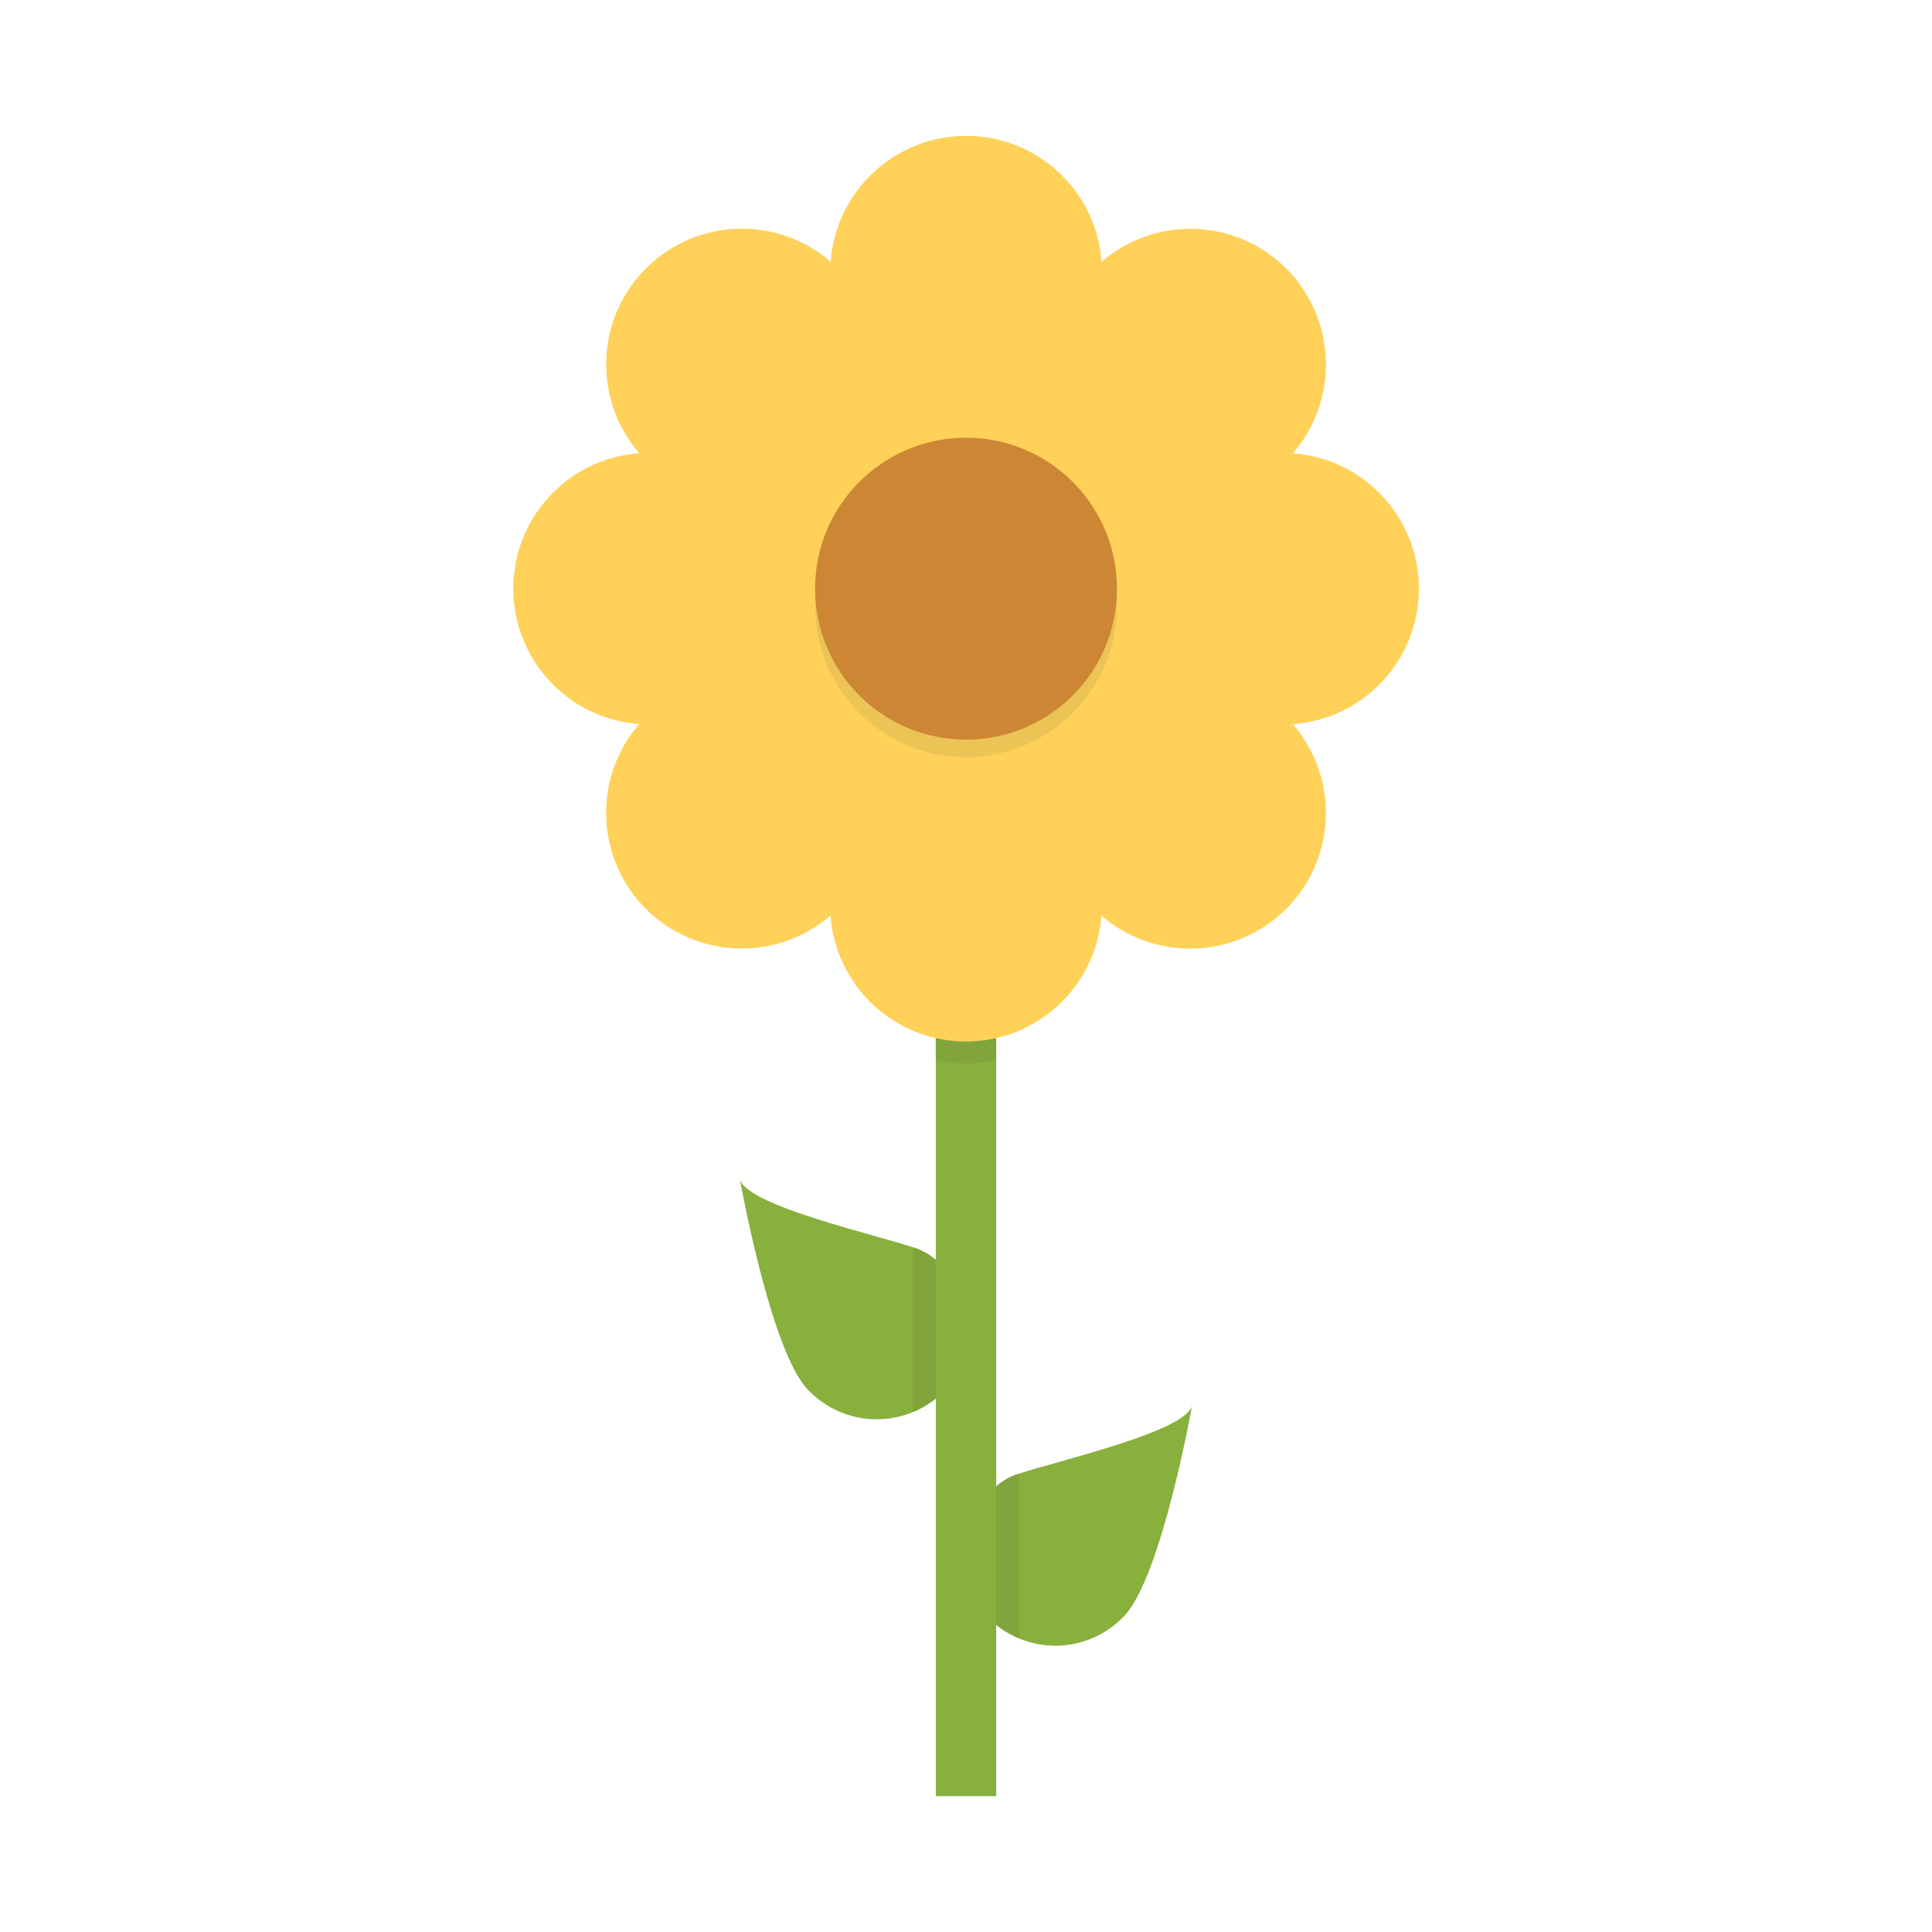
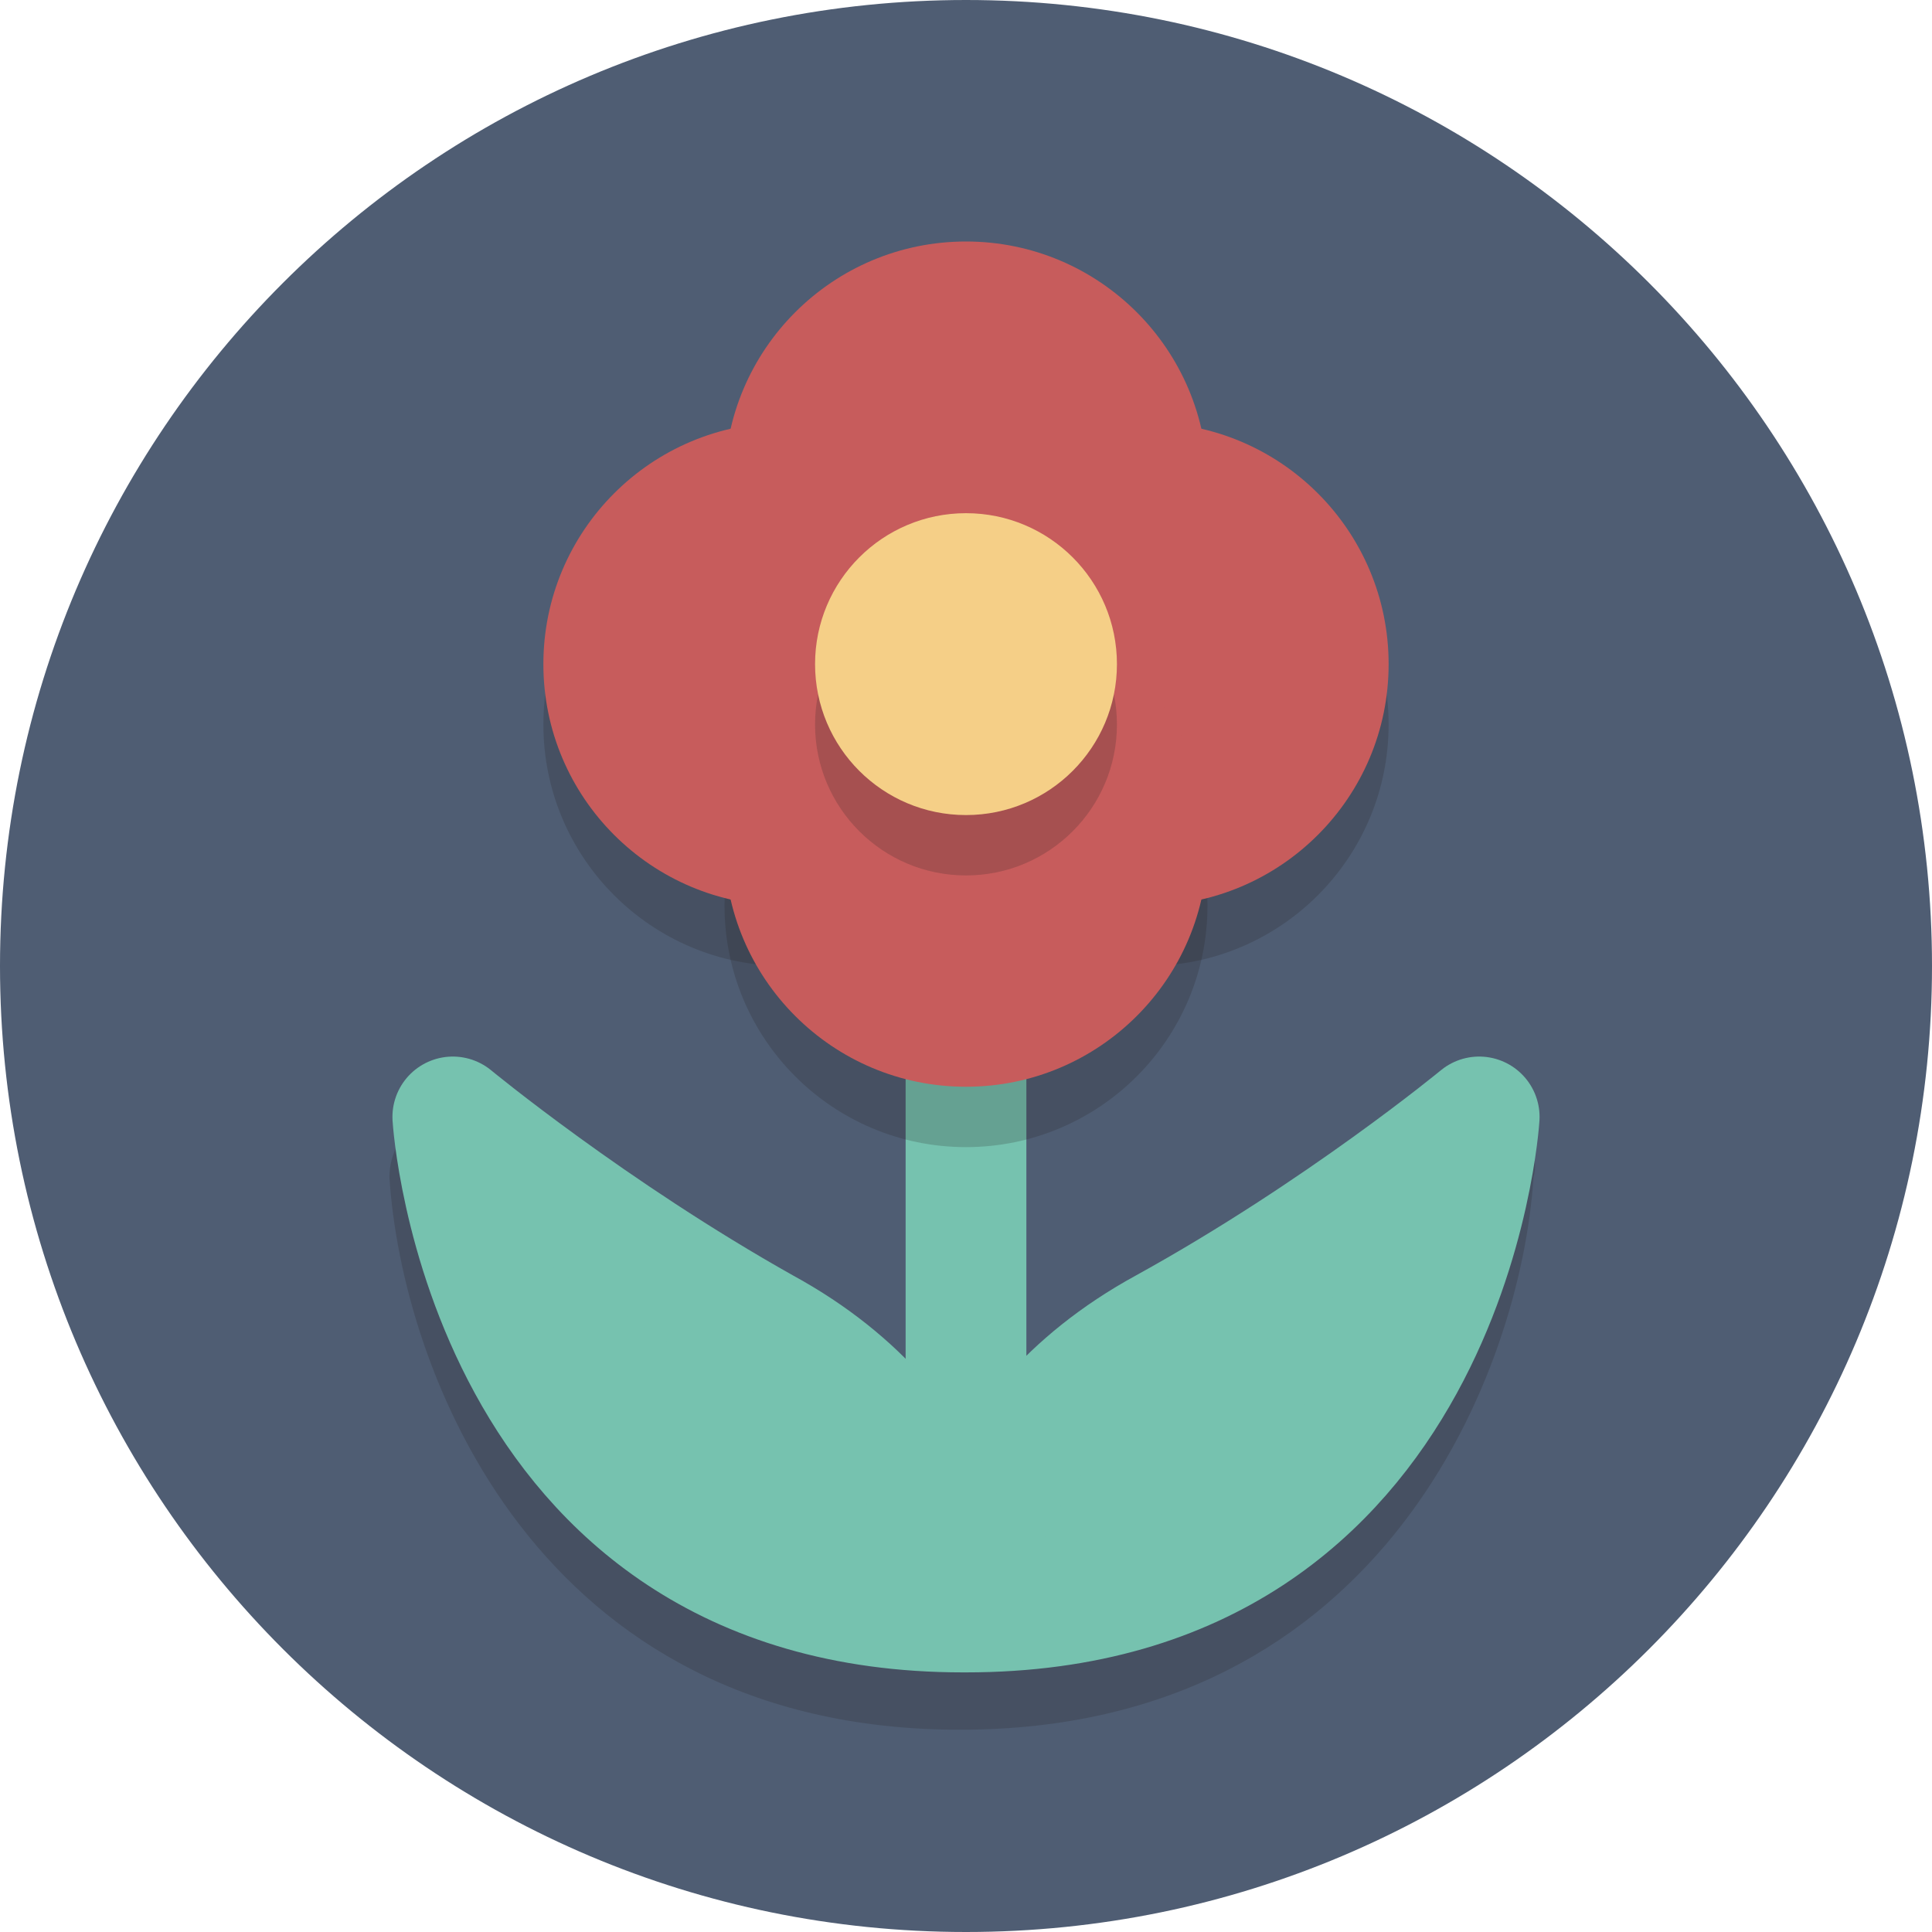
- <svg xmlns="http://www.w3.org/2000/svg" height="32" id="svg17515" version="1.1" viewBox="0 0 32 32" width="32">
-   <defs id="defs17517">
-     <clipPath clipPathUnits="userSpaceOnUse" id="clipPath32617-9-8-8-9">
-       <circle cx="-64.624" cy="50.047" id="path32619-2-3-5-1" r="38.554" style="fill:#4bb7c0;fill-opacity:1;stroke:none" transform="matrix(9.344344,0,0,9.344344,-627.9123,-5859.523)" />
-     </clipPath>
-     <clipPath clipPathUnits="userSpaceOnUse" id="clipPath19550">
-       <circle cx="-64.624" cy="50.047" id="circle19552" r="38.554" style="fill:#4bb7c0;fill-opacity:1;stroke:none" transform="matrix(9.344344,0,0,9.344344,-627.9123,-5859.523)" />
-     </clipPath>
-   </defs>
-   <g id="layer1" transform="translate(0,-1020.362)">
-     <g id="g41037" style="display:inline" transform="translate(731.1924,120.0143)">
-       <path d="m -714.363,924.772 c -0.839,0.297 -1.111,1.699 -0.484,2.348 0.627,0.648 1.643,0.648 2.27,0 0.627,-0.648 1.135,-3.521 1.135,-3.521 -0.025,0.456 -2.318,0.96 -2.921,1.174 z" id="path23949" style="opacity:1;fill:#88b03c;fill-opacity:1;stroke:none;stroke-width:1;stroke-linecap:round;stroke-linejoin:round;stroke-miterlimit:4;stroke-dasharray:none;stroke-opacity:1" />
-       <path d="m -716.022,921.022 c 0.839,0.297 1.111,1.699 0.484,2.348 -0.627,0.648 -1.643,0.648 -2.27,0 -0.627,-0.648 -1.135,-3.521 -1.135,-3.521 0.025,0.456 2.318,0.96 2.921,1.174 z" id="path23951" style="opacity:1;fill:#88b03c;fill-opacity:1;stroke:none;stroke-width:1;stroke-linecap:round;stroke-linejoin:round;stroke-miterlimit:4;stroke-dasharray:none;stroke-opacity:1" />
-       <path d="m -714.318,924.759 c -0.009,0.003 -0.037,0.011 -0.045,0.014 -0.839,0.297 -1.111,1.699 -0.484,2.348 0.156,0.161 0.337,0.28 0.529,0.361 z" id="path40925" style="color:#000000;font-style:normal;font-variant:normal;font-weight:normal;font-stretch:normal;font-size:medium;line-height:normal;font-family:sans-serif;text-indent:0;text-align:start;text-decoration:none;text-decoration-line:none;text-decoration-style:solid;text-decoration-color:#000000;letter-spacing:normal;word-spacing:normal;text-transform:none;direction:ltr;writing-mode:lr-tb;baseline-shift:baseline;text-anchor:start;white-space:normal;clip-rule:nonzero;display:inline;overflow:visible;visibility:visible;opacity:1;isolation:auto;mix-blend-mode:normal;color-interpolation:sRGB;color-interpolation-filters:linearRGB;solid-color:#000000;solid-opacity:1;fill:#81a53c;fill-opacity:1;fill-rule:evenodd;stroke:none;stroke-width:1px;stroke-linecap:butt;stroke-linejoin:miter;stroke-miterlimit:4;stroke-dasharray:none;stroke-dashoffset:0;stroke-opacity:1;color-rendering:auto;image-rendering:auto;shape-rendering:auto;text-rendering:auto;enable-background:accumulate" />
-       <path d="m -716.068,921.009 0,2.725 c 0.193,-0.081 0.375,-0.201 0.531,-0.363 0.627,-0.648 0.354,-2.05 -0.484,-2.348 -0.008,-0.003 -0.038,-0.011 -0.047,-0.014 z" id="path40960" style="color:#000000;font-style:normal;font-variant:normal;font-weight:normal;font-stretch:normal;font-size:medium;line-height:normal;font-family:sans-serif;text-indent:0;text-align:start;text-decoration:none;text-decoration-line:none;text-decoration-style:solid;text-decoration-color:#000000;letter-spacing:normal;word-spacing:normal;text-transform:none;direction:ltr;writing-mode:lr-tb;baseline-shift:baseline;text-anchor:start;white-space:normal;clip-rule:nonzero;display:inline;overflow:visible;visibility:visible;opacity:1;isolation:auto;mix-blend-mode:normal;color-interpolation:sRGB;color-interpolation-filters:linearRGB;solid-color:#000000;solid-opacity:1;fill:#81a53c;fill-opacity:1;fill-rule:evenodd;stroke:none;stroke-width:1px;stroke-linecap:butt;stroke-linejoin:miter;stroke-miterlimit:4;stroke-dasharray:none;stroke-dashoffset:0;stroke-opacity:1;color-rendering:auto;image-rendering:auto;shape-rendering:auto;text-rendering:auto;enable-background:accumulate" />
-       <path d="m -715.692,917.098 0,13 1,0 0,-13 z" id="path23944" style="color:#000000;font-style:normal;font-variant:normal;font-weight:normal;font-stretch:normal;font-size:medium;line-height:normal;font-family:sans-serif;text-indent:0;text-align:start;text-decoration:none;text-decoration-line:none;text-decoration-style:solid;text-decoration-color:#000000;letter-spacing:normal;word-spacing:normal;text-transform:none;direction:ltr;writing-mode:lr-tb;baseline-shift:baseline;text-anchor:start;white-space:normal;clip-rule:nonzero;display:inline;overflow:visible;visibility:visible;opacity:1;isolation:auto;mix-blend-mode:normal;color-interpolation:sRGB;color-interpolation-filters:linearRGB;solid-color:#000000;solid-opacity:1;fill:#88b03c;fill-opacity:1;fill-rule:evenodd;stroke:none;stroke-width:1px;stroke-linecap:butt;stroke-linejoin:miter;stroke-miterlimit:4;stroke-dasharray:none;stroke-dashoffset:0;stroke-opacity:1;color-rendering:auto;image-rendering:auto;shape-rendering:auto;text-rendering:auto;enable-background:accumulate" />
-       <path d="m -715.693,917.14 0,0.764 a 2.25,2.25 0 0 0 0.5,0.059 2.25,2.25 0 0 0 0.5,-0.059 l 0,-0.764 z" id="path40920" style="opacity:1;fill:#81a53c;fill-opacity:1;stroke:none;stroke-width:1;stroke-linecap:round;stroke-linejoin:round;stroke-miterlimit:4;stroke-dasharray:none;stroke-opacity:1" />
-       <path d="m -715.192,902.598 a 2.25,2.25 0 0 0 -2.242,2.084 2.25,2.25 0 0 0 -3.062,0.113 2.25,2.25 0 0 0 -0.109,3.059 2.25,2.25 0 0 0 -2.086,2.244 2.25,2.25 0 0 0 2.086,2.242 2.25,2.25 0 0 0 0.109,3.061 2.25,2.25 0 0 0 3.059,0.111 2.25,2.25 0 0 0 2.246,2.086 2.25,2.25 0 0 0 2.242,-2.084 2.25,2.25 0 0 0 3.061,-0.113 2.25,2.25 0 0 0 0.109,-3.059 2.25,2.25 0 0 0 2.088,-2.244 2.25,2.25 0 0 0 -2.088,-2.242 2.25,2.25 0 0 0 -0.109,-3.061 2.25,2.25 0 0 0 -3.059,-0.111 2.25,2.25 0 0 0 -2.244,-2.086 z" id="path23888" style="opacity:1;fill:#ffd158;fill-opacity:1;stroke:none;stroke-width:1;stroke-linecap:round;stroke-linejoin:round;stroke-miterlimit:4;stroke-dasharray:none;stroke-opacity:1" />
-       <path d="m -712.692,910.389 a 2.5,2.5 0 0 1 -2.5,2.5 2.5,2.5 0 0 1 -2.5,-2.5 2.5,2.5 0 0 1 2.5,-2.5 2.5,2.5 0 0 1 2.5,2.5 z" id="path41014" style="opacity:1;fill:#ecc355;fill-opacity:1;stroke:none;stroke-width:1;stroke-linecap:round;stroke-linejoin:round;stroke-miterlimit:4;stroke-dasharray:none;stroke-opacity:1" />
-       <path d="m -712.692,910.098 a 2.5,2.5 0 0 1 -2.5,2.5 2.5,2.5 0 0 1 -2.5,-2.5 2.5,2.5 0 0 1 2.5,-2.5 2.5,2.5 0 0 1 2.5,2.5 z" id="circle23905" style="opacity:1;fill:#cc8634;fill-opacity:1;stroke:none;stroke-width:1;stroke-linecap:round;stroke-linejoin:round;stroke-miterlimit:4;stroke-dasharray:none;stroke-opacity:1" />
-     </g>
-   </g>
+ <svg xmlns="http://www.w3.org/2000/svg" version="1.1" id="Layer_1" viewBox="0 0 64 64" xml:space="preserve">
+   <style type="text/css">
+ 	.st0{fill:#4F5D73;}
+ 	.st1{fill:none;stroke:#76C2AF;stroke-width:4;stroke-linecap:round;stroke-miterlimit:10;}
+ 	.st2{opacity:0.2;fill:#231F20;}
+ 	.st3{fill:#76C2AF;stroke:#76C2AF;stroke-width:4;stroke-linecap:round;stroke-linejoin:round;stroke-miterlimit:10;}
+ 	.st4{fill:#C75C5C;}
+ 	.st5{fill:#F5CF87;}
+ </style>
+   <circle class="st0" cx="32" cy="32" r="32" />
+   <line class="st1" x1="32" y1="24" x2="32" y2="49" />
+   <path class="st2" d="M49.9,37.2c-0.7-0.4-1.6-0.3-2.2,0.2c0,0-4.6,3.8-10.1,6.8c-2.8,1.5-4.5,3.4-5.7,5.2c-1.1-1.8-2.9-3.7-5.7-5.2  c-5.5-3-10-6.7-10-6.8c-0.6-0.5-1.5-0.6-2.2-0.3c-0.7,0.4-1.1,1.1-1.1,1.9c0.4,6.3,4.8,18.3,18.9,18.3c0,0,0,0,0,0c0,0,0,0,0,0  c14.1,0,18.6-12,19-18.3C51,38.3,50.6,37.6,49.9,37.2z" />
+   <path class="st3" d="M32,53.4c0,0,0-5.8,6.6-9.4c5.8-3.2,10.4-7,10.4-7S48,53.4,32,53.4z" />
+   <path class="st3" d="M31.9,53.4c0,0,0-5.8-6.6-9.4C19.6,40.8,15,37,15,37S16,53.4,31.9,53.4z" />
+   <circle class="st2" cx="26" cy="24" r="8" />
+   <circle class="st2" cx="38" cy="24" r="8" />
+   <circle class="st2" cx="32" cy="20" r="8" />
+   <circle class="st2" cx="32" cy="30" r="8" />
+   <circle class="st4" cx="26" cy="22" r="8" />
+   <circle class="st4" cx="38" cy="22" r="8" />
+   <circle class="st4" cx="32" cy="16" r="8" />
+   <circle class="st4" cx="32" cy="28" r="8" />
+   <circle class="st2" cx="32" cy="24" r="5" />
+   <circle class="st5" cx="32" cy="22" r="5" />
</svg>
